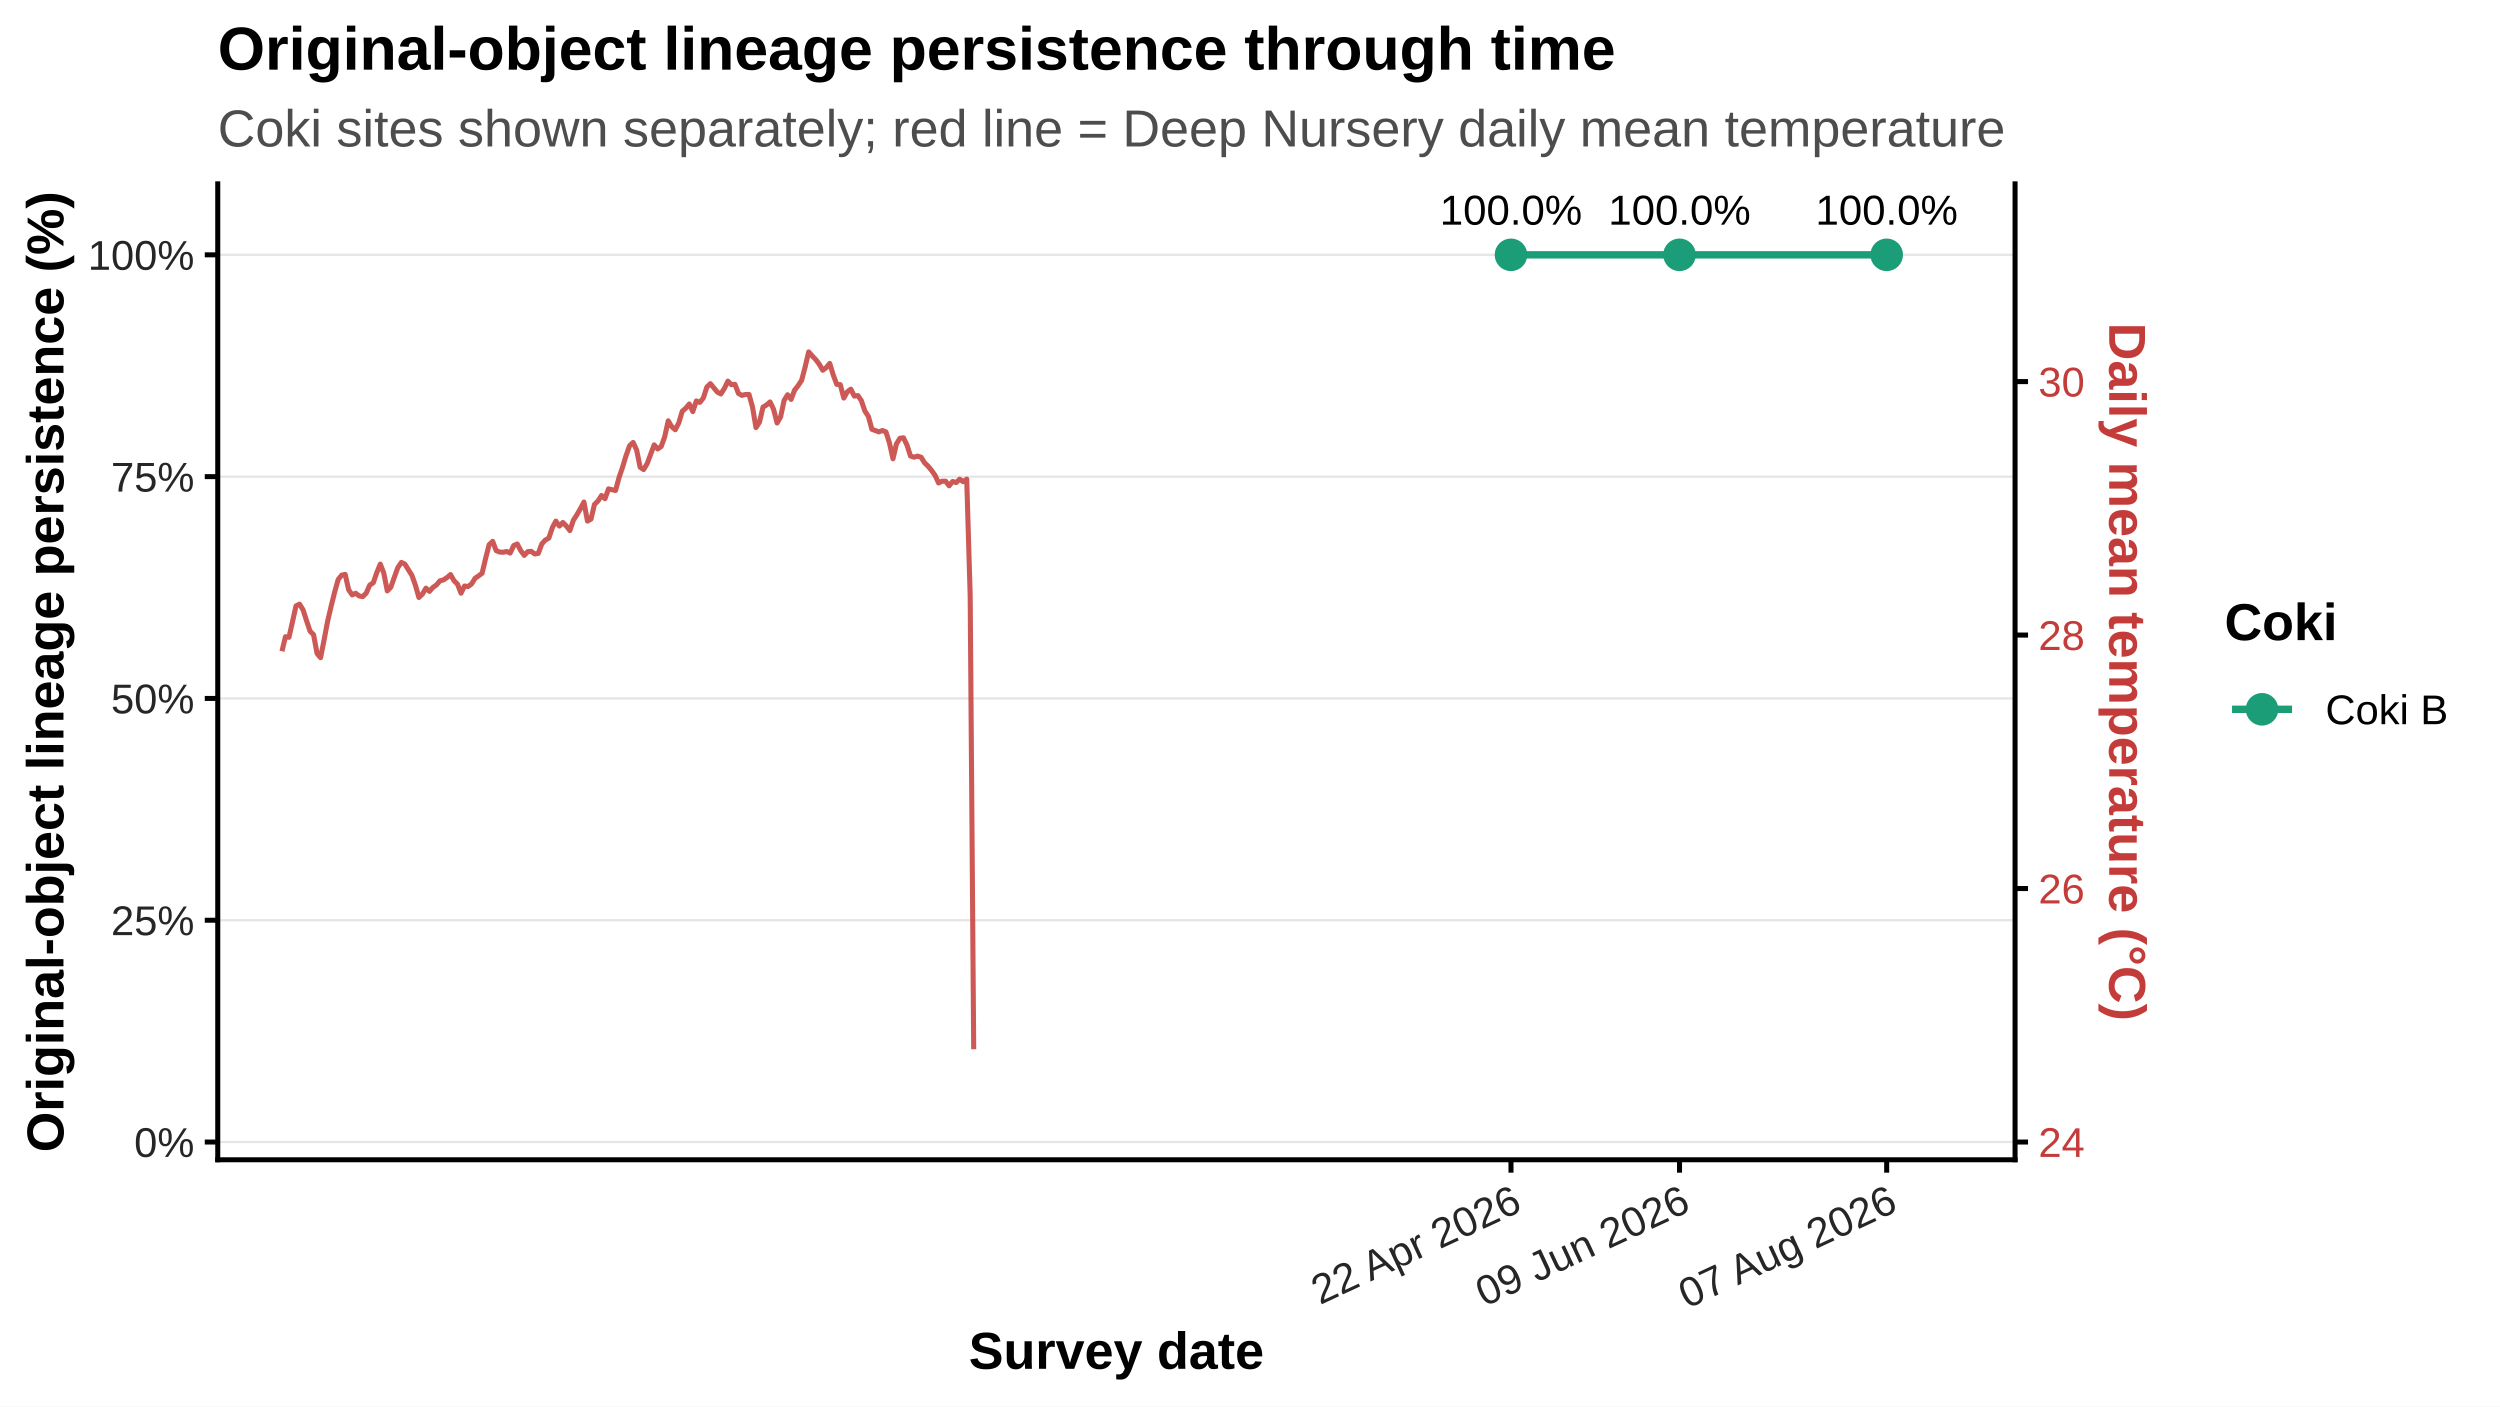
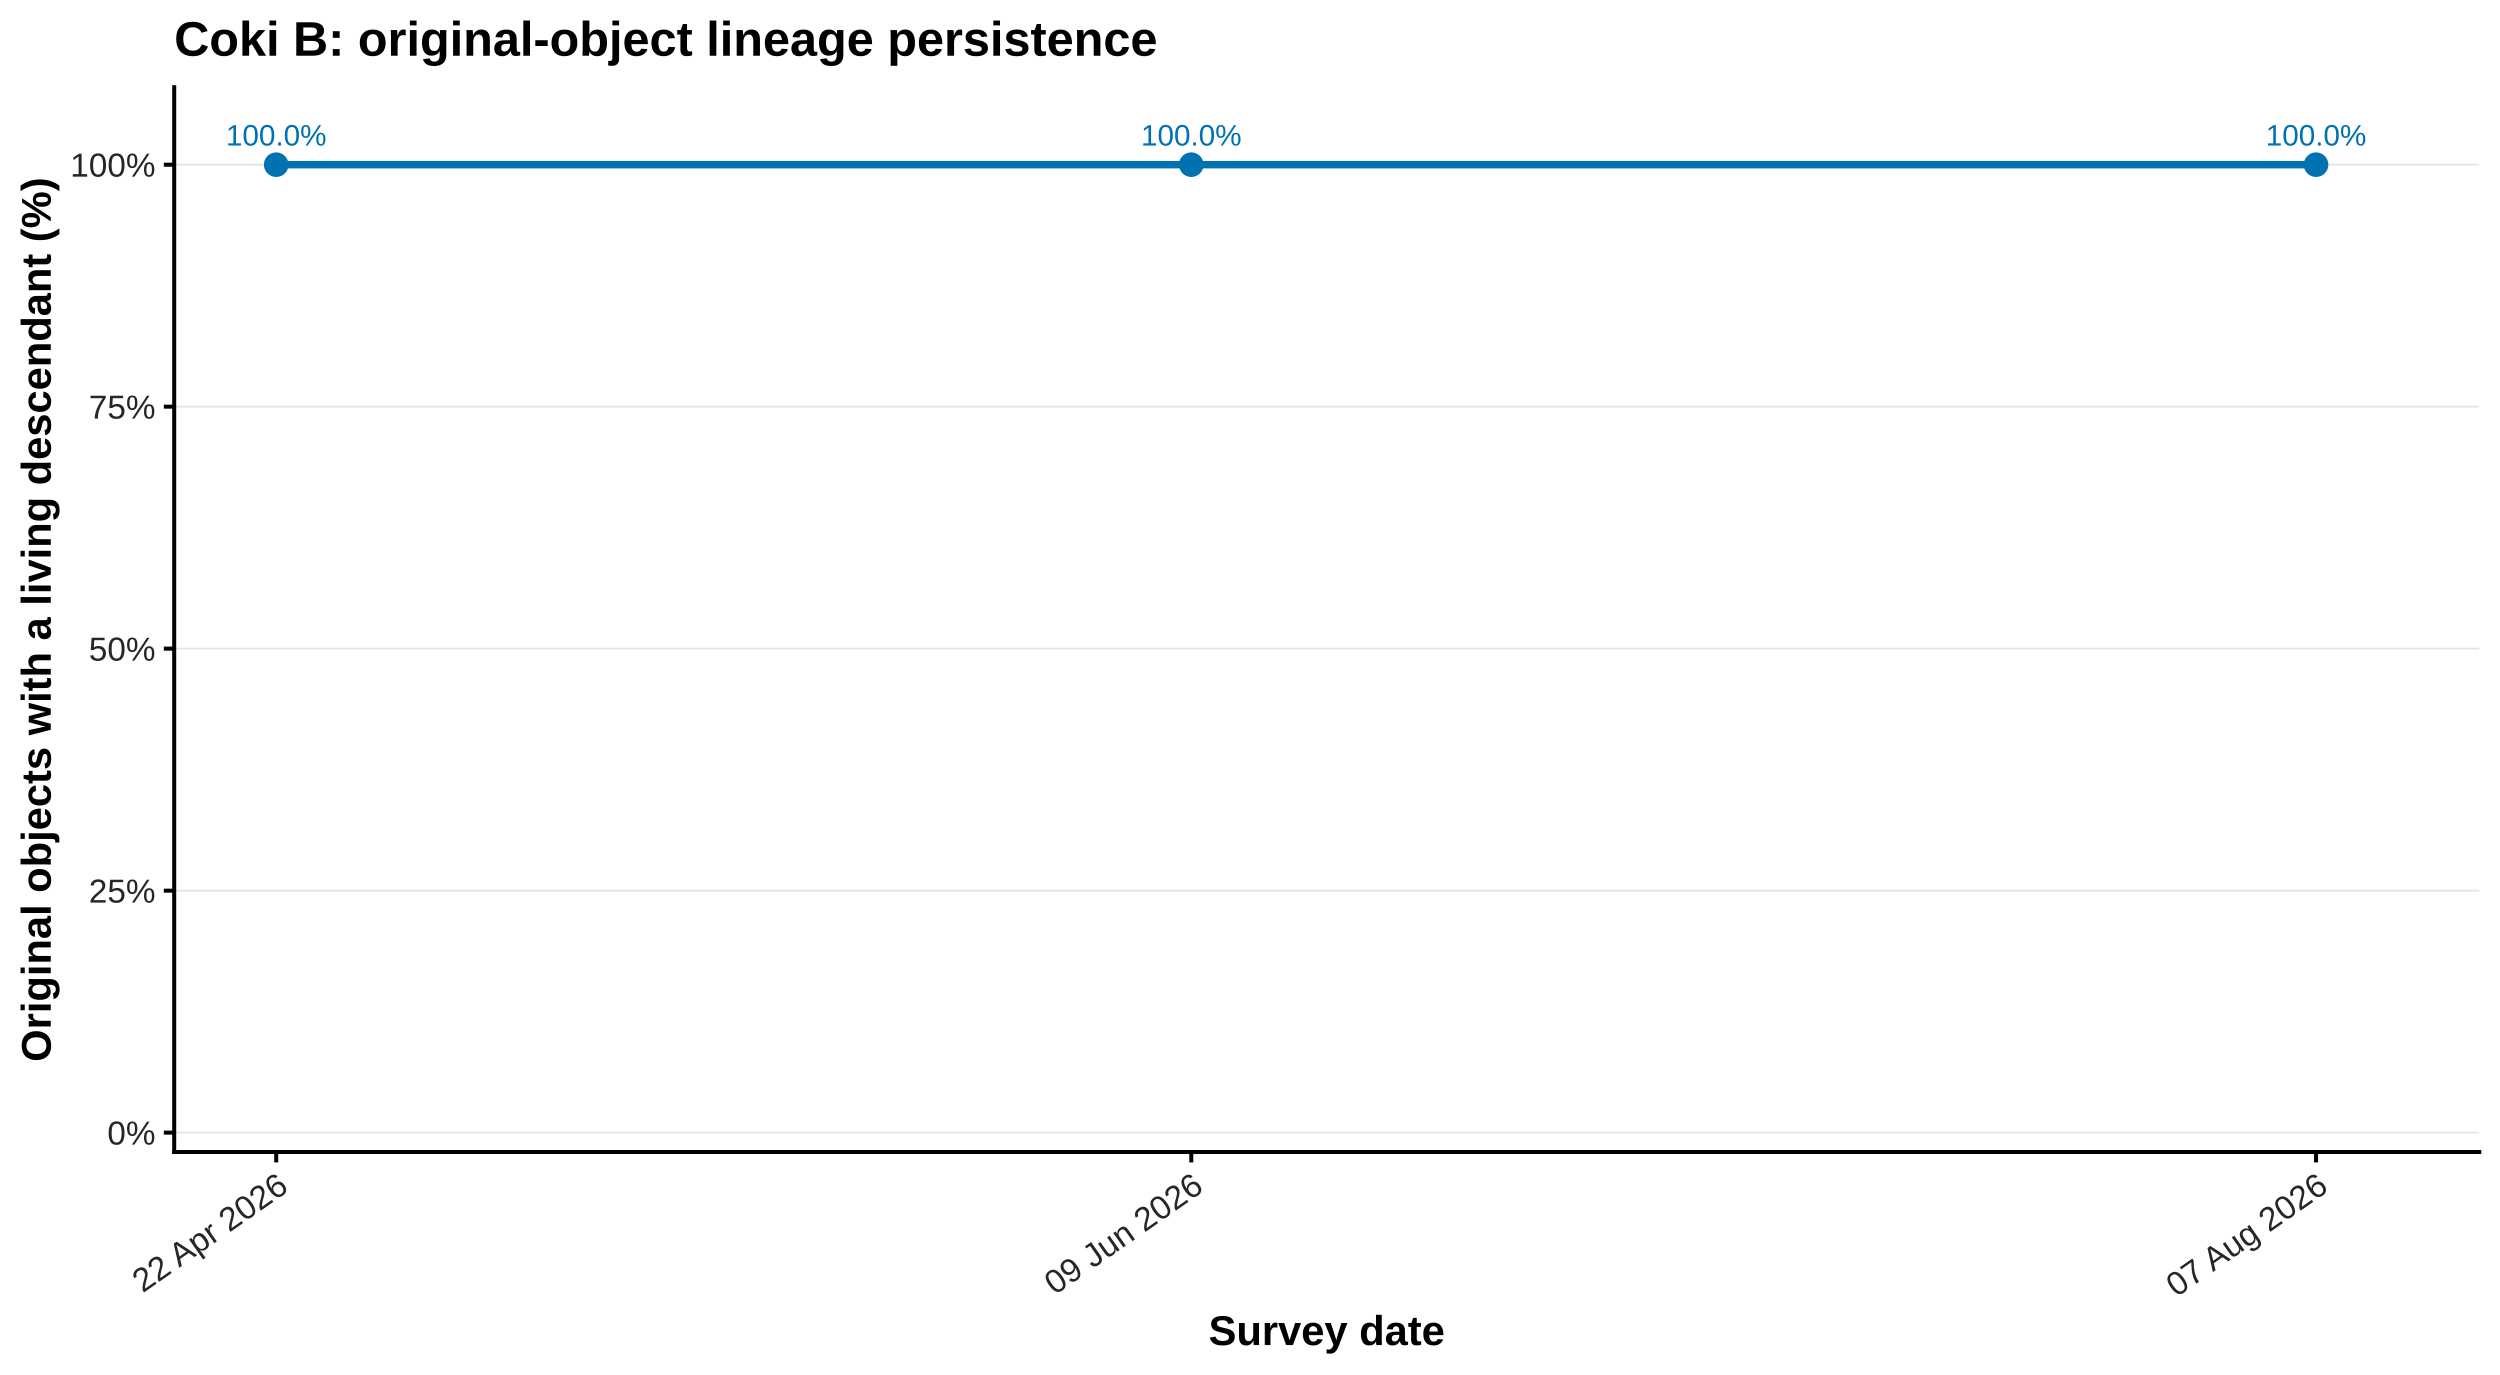
- <svg xmlns="http://www.w3.org/2000/svg" class="svglite" width="576.00pt" height="324.00pt" viewBox="0 0 576.00 324.00">
+ <svg xmlns="http://www.w3.org/2000/svg" class="svglite" width="720.00pt" height="396.00pt" viewBox="0 0 720.00 396.00">
  <defs>
    <style type="text/css">
    .svglite line, .svglite polyline, .svglite polygon, .svglite path, .svglite rect, .svglite circle {
      fill: none;
      stroke: #000000;
      stroke-linecap: round;
      stroke-linejoin: round;
      stroke-miterlimit: 10.00;
    }
    .svglite text {
      white-space: pre;
    }
  </style>
  </defs>
  <rect width="100%" height="100%" style="stroke: none; fill: #FFFFFF;" />
  <defs>
-     <clipPath id="cpMC4wMHw1NzYuMDB8MC4wMHwzMjQuMDA=">
-       <rect x="0.00" y="0.00" width="576.00" height="324.00" />
+     <clipPath id="cpMC4wMHw3MjAuMDB8MC4wMHwzOTYuMDA=">
+       <rect x="0.00" y="0.00" width="720.00" height="396.00" />
    </clipPath>
  </defs>
-   <g clip-path="url(#cpMC4wMHw1NzYuMDB8MC4wMHwzMjQuMDA=)">
-     <rect x="-0" y="0.00" width="576.00" height="324.00" style="stroke-width: 1.16; stroke: #FFFFFF; fill: #FFFFFF;" />
+   <g clip-path="url(#cpMC4wMHw3MjAuMDB8MC4wMHwzOTYuMDA=)">
+     <rect x="0.00" y="0.00" width="720.00" height="396.00" style="stroke-width: 1.16; stroke: #FFFFFF; fill: #FFFFFF;" />
  </g>
  <defs>
-     <clipPath id="cpNTAuMTd8NDY0LjI3fDQyLjM2fDI2Ny4yMQ==">
-       <rect x="50.17" y="42.36" width="414.10" height="224.84" />
+     <clipPath id="cpNTAuMTd8NzE0LjAyfDI1LjEyfDMzMS43OA==">
+       <rect x="50.17" y="25.12" width="663.85" height="306.65" />
    </clipPath>
  </defs>
-   <g clip-path="url(#cpNTAuMTd8NDY0LjI3fDQyLjM2fDI2Ny4yMQ==)">
-     <rect x="50.17" y="42.36" width="414.10" height="224.84" style="stroke-width: 1.16; stroke: none; fill: #FFFFFF;" />
-     <polyline points="50.17,263.12 464.27,263.12 " style="stroke-width: 0.53; stroke: #E5E5E5; stroke-linecap: butt;" />
-     <polyline points="50.17,212.02 464.27,212.02 " style="stroke-width: 0.53; stroke: #E5E5E5; stroke-linecap: butt;" />
-     <polyline points="50.17,160.92 464.27,160.92 " style="stroke-width: 0.53; stroke: #E5E5E5; stroke-linecap: butt;" />
-     <polyline points="50.17,109.82 464.27,109.82 " style="stroke-width: 0.53; stroke: #E5E5E5; stroke-linecap: butt;" />
-     <polyline points="50.17,58.71 464.27,58.71 " style="stroke-width: 0.53; stroke: #E5E5E5; stroke-linecap: butt;" />
-     <polyline points="64.96,150.05 65.77,146.70 66.58,146.83 67.39,143.25 68.20,139.60 69.01,139.20 69.82,140.50 70.63,143.02 71.44,145.43 72.24,146.21 73.05,150.57 73.86,151.53 74.67,147.44 75.48,143.15 76.29,139.69 77.10,136.44 77.91,133.53 78.72,132.52 79.53,132.34 80.33,135.89 81.14,137.06 81.95,136.68 82.76,137.32 83.57,137.46 84.38,136.65 85.19,134.80 86.00,134.27 86.81,131.93 87.62,129.97 88.42,132.02 89.23,136.14 90.04,135.31 90.85,133.01 91.66,130.77 92.47,129.58 93.28,129.96 94.09,131.27 94.90,132.54 95.71,134.83 96.52,137.66 97.32,136.88 98.13,135.51 98.94,136.25 99.75,135.34 100.56,134.76 101.37,133.81 102.18,133.61 102.99,133.07 103.80,132.38 104.61,133.80 105.41,134.59 106.22,136.67 107.03,135.02 107.84,135.14 108.65,134.54 109.46,133.23 110.27,132.68 111.08,132.06 111.89,128.63 112.70,125.49 113.51,124.73 114.31,126.85 115.12,127.19 115.93,127.24 116.74,127.06 117.55,127.42 118.36,125.69 119.17,125.33 119.98,126.86 120.79,127.96 121.60,127.09 122.40,127.03 123.21,127.64 124.02,127.50 124.83,125.32 125.64,124.43 126.45,123.98 127.26,121.57 128.07,120.06 128.88,121.20 129.69,120.38 130.50,121.22 131.30,122.24 132.11,119.84 132.92,118.60 133.73,117.19 134.54,115.67 135.35,120.06 136.16,119.60 136.97,116.21 137.78,115.42 138.59,114.16 139.39,114.90 140.20,112.64 141.01,112.83 141.82,113.01 142.63,110.01 143.44,107.64 144.25,104.96 145.06,102.69 145.87,101.94 146.68,103.67 147.48,107.64 148.29,108.19 149.10,106.82 149.91,104.67 150.72,102.50 151.53,103.44 152.34,102.87 153.15,100.62 153.96,96.96 154.77,98.31 155.58,99.01 156.38,97.45 157.19,94.75 158.00,94.05 158.81,93.08 159.62,94.83 160.43,92.38 161.24,92.71 162.05,91.70 162.86,89.17 163.67,88.39 164.47,89.36 165.28,90.34 166.09,90.77 166.90,89.48 167.71,87.81 168.52,88.63 169.33,88.55 170.14,90.64 170.95,91.10 171.76,90.88 172.57,90.88 173.37,93.74 174.18,98.52 174.99,97.25 175.80,93.79 176.61,93.31 177.42,92.61 178.23,94.30 179.04,97.46 179.85,96.05 180.66,92.25 181.46,90.95 182.27,92.02 183.08,89.87 183.89,88.85 184.70,87.61 185.51,84.52 186.32,81.08 187.13,82.01 187.94,82.84 188.75,83.90 189.56,85.30 190.36,84.71 191.17,83.73 191.98,86.40 192.79,88.55 193.60,88.62 194.41,91.71 195.22,90.27 196.03,89.67 196.84,91.26 197.65,91.14 198.45,92.29 199.26,94.69 200.07,95.93 200.88,98.90 201.69,99.21 202.50,99.50 203.31,99.19 204.12,99.51 204.93,102.07 205.74,105.70 206.54,102.28 207.35,100.98 208.16,100.87 208.97,102.54 209.78,105.07 210.59,105.34 211.40,105.09 212.21,105.34 213.02,106.63 213.83,107.41 214.64,108.39 215.44,109.52 216.25,111.28 217.06,110.86 217.87,110.87 218.68,111.93 219.49,110.93 220.30,111.18 221.11,110.40 221.92,110.99 222.73,110.39 223.53,137.26 224.34,241.75 " style="stroke-width: 1.17; stroke: #C43C39; stroke-opacity: 0.85; stroke-linecap: butt;" />
-     <polyline points="348.13,58.71 386.96,58.71 434.69,58.71 " style="stroke-width: 1.71; stroke: #1B9E77; stroke-linecap: butt;" />
-     <circle cx="348.13" cy="58.71" r="3.37" style="stroke-width: 0.77; stroke: #1B9E77; fill: #1B9E77;" />
-     <circle cx="386.96" cy="58.71" r="3.37" style="stroke-width: 0.77; stroke: #1B9E77; fill: #1B9E77;" />
-     <circle cx="434.69" cy="58.71" r="3.37" style="stroke-width: 0.77; stroke: #1B9E77; fill: #1B9E77;" />
-     <text x="348.13" y="51.77" text-anchor="middle" style="font-size: 9.67px; font-family: &quot;Arial&quot;;" textLength="32.80px" lengthAdjust="spacingAndGlyphs">100.0%</text>
-     <text x="386.96" y="51.77" text-anchor="middle" style="font-size: 9.67px; font-family: &quot;Arial&quot;;" textLength="32.80px" lengthAdjust="spacingAndGlyphs">100.0%</text>
-     <text x="434.69" y="51.77" text-anchor="middle" style="font-size: 9.67px; font-family: &quot;Arial&quot;;" textLength="32.80px" lengthAdjust="spacingAndGlyphs">100.0%</text>
+   <g clip-path="url(#cpNTAuMTd8NzE0LjAyfDI1LjEyfDMzMS43OA==)">
+     <rect x="50.17" y="25.12" width="663.85" height="306.65" style="stroke-width: 1.16; stroke: none; fill: #FFFFFF;" />
+     <polyline points="50.17,326.20 714.02,326.20 " style="stroke-width: 0.53; stroke: #E5E5E5; stroke-linecap: butt;" />
+     <polyline points="50.17,256.51 714.02,256.51 " style="stroke-width: 0.53; stroke: #E5E5E5; stroke-linecap: butt;" />
+     <polyline points="50.17,186.81 714.02,186.81 " style="stroke-width: 0.53; stroke: #E5E5E5; stroke-linecap: butt;" />
+     <polyline points="50.17,117.12 714.02,117.12 " style="stroke-width: 0.53; stroke: #E5E5E5; stroke-linecap: butt;" />
+     <polyline points="50.17,47.43 714.02,47.43 " style="stroke-width: 0.53; stroke: #E5E5E5; stroke-linecap: butt;" />
+     <polyline points="79.55,47.43 343.09,47.43 667.02,47.43 " style="stroke-width: 2.13; stroke: #0072B2; stroke-linecap: butt;" />
+     <circle cx="79.55" cy="47.43" r="3.16" style="stroke-width: 0.77; stroke: #0072B2; fill: #0072B2;" />
+     <circle cx="343.09" cy="47.43" r="3.16" style="stroke-width: 0.77; stroke: #0072B2; fill: #0072B2;" />
+     <circle cx="667.02" cy="47.43" r="3.16" style="stroke-width: 0.77; stroke: #0072B2; fill: #0072B2;" />
+     <text x="79.55" y="41.92" text-anchor="middle" style="font-size: 8.54px;fill: #0072B2; font-family: &quot;Arial&quot;;" textLength="28.94px" lengthAdjust="spacingAndGlyphs">100.0%</text>
+     <text x="343.09" y="41.92" text-anchor="middle" style="font-size: 8.54px;fill: #0072B2; font-family: &quot;Arial&quot;;" textLength="28.94px" lengthAdjust="spacingAndGlyphs">100.0%</text>
+     <text x="667.02" y="41.92" text-anchor="middle" style="font-size: 8.54px;fill: #0072B2; font-family: &quot;Arial&quot;;" textLength="28.94px" lengthAdjust="spacingAndGlyphs">100.0%</text>
  </g>
-   <g clip-path="url(#cpMC4wMHw1NzYuMDB8MC4wMHwzMjQuMDA=)">
-     <polyline points="50.17,267.21 50.17,42.36 " style="stroke-width: 1.16; stroke-linecap: square;" />
-     <text x="44.79" y="266.56" text-anchor="end" style="font-size: 9.60px;fill: #262626; font-family: &quot;Arial&quot;;" textLength="13.87px" lengthAdjust="spacingAndGlyphs">0%</text>
-     <text x="44.79" y="215.46" text-anchor="end" style="font-size: 9.60px;fill: #262626; font-family: &quot;Arial&quot;;" textLength="19.20px" lengthAdjust="spacingAndGlyphs">25%</text>
-     <text x="44.79" y="164.36" text-anchor="end" style="font-size: 9.60px;fill: #262626; font-family: &quot;Arial&quot;;" textLength="19.20px" lengthAdjust="spacingAndGlyphs">50%</text>
-     <text x="44.79" y="113.26" text-anchor="end" style="font-size: 9.60px;fill: #262626; font-family: &quot;Arial&quot;;" textLength="19.20px" lengthAdjust="spacingAndGlyphs">75%</text>
-     <text x="44.79" y="62.16" text-anchor="end" style="font-size: 9.60px;fill: #262626; font-family: &quot;Arial&quot;;" textLength="24.54px" lengthAdjust="spacingAndGlyphs">100%</text>
-     <polyline points="47.18,263.12 50.17,263.12 " style="stroke-width: 1.16; stroke-linecap: butt;" />
-     <polyline points="47.18,212.02 50.17,212.02 " style="stroke-width: 1.16; stroke-linecap: butt;" />
-     <polyline points="47.18,160.92 50.17,160.92 " style="stroke-width: 1.16; stroke-linecap: butt;" />
-     <polyline points="47.18,109.82 50.17,109.82 " style="stroke-width: 1.16; stroke-linecap: butt;" />
-     <polyline points="47.18,58.71 50.17,58.71 " style="stroke-width: 1.16; stroke-linecap: butt;" />
-     <polyline points="464.27,267.21 464.27,42.36 " style="stroke-width: 1.16; stroke-linecap: square;" />
-     <polyline points="467.26,263.12 464.27,263.12 " style="stroke-width: 1.16; stroke-linecap: butt;" />
-     <polyline points="467.26,204.72 464.27,204.72 " style="stroke-width: 1.16; stroke-linecap: butt;" />
-     <polyline points="467.26,146.32 464.27,146.32 " style="stroke-width: 1.16; stroke-linecap: butt;" />
-     <polyline points="467.26,87.92 464.27,87.92 " style="stroke-width: 1.16; stroke-linecap: butt;" />
-     <text x="469.65" y="266.56" style="font-size: 9.60px;fill: #C43C39; font-family: &quot;Arial&quot;;" textLength="10.67px" lengthAdjust="spacingAndGlyphs">24</text>
-     <text x="469.65" y="208.16" style="font-size: 9.60px;fill: #C43C39; font-family: &quot;Arial&quot;;" textLength="10.67px" lengthAdjust="spacingAndGlyphs">26</text>
-     <text x="469.65" y="149.76" style="font-size: 9.60px;fill: #C43C39; font-family: &quot;Arial&quot;;" textLength="10.67px" lengthAdjust="spacingAndGlyphs">28</text>
-     <text x="469.65" y="91.36" style="font-size: 9.60px;fill: #C43C39; font-family: &quot;Arial&quot;;" textLength="10.67px" lengthAdjust="spacingAndGlyphs">30</text>
-     <polyline points="50.17,267.21 464.27,267.21 " style="stroke-width: 1.16; stroke-linecap: square;" />
-     <polyline points="348.13,270.19 348.13,267.21 " style="stroke-width: 1.16; stroke-linecap: butt;" />
-     <polyline points="386.96,270.19 386.96,267.21 " style="stroke-width: 1.16; stroke-linecap: butt;" />
-     <polyline points="434.69,270.19 434.69,267.21 " style="stroke-width: 1.16; stroke-linecap: butt;" />
-     <text transform="translate(351.04,278.82) rotate(-25)" text-anchor="end" style="font-size: 9.60px;fill: #262626; font-family: &quot;Arial&quot;;" textLength="52.27px" lengthAdjust="spacingAndGlyphs">22 Apr 2026</text>
-     <text transform="translate(389.87,278.82) rotate(-25)" text-anchor="end" style="font-size: 9.60px;fill: #262626; font-family: &quot;Arial&quot;;" textLength="52.80px" lengthAdjust="spacingAndGlyphs">09 Jun 2026</text>
-     <text transform="translate(437.60,278.82) rotate(-25)" text-anchor="end" style="font-size: 9.60px;fill: #262626; font-family: &quot;Arial&quot;;" textLength="54.41px" lengthAdjust="spacingAndGlyphs">07 Aug 2026</text>
-     <text x="257.22" y="315.37" text-anchor="middle" style="font-size: 12.00px; font-weight: bold; font-family: &quot;Arial&quot;;" textLength="68.04px" lengthAdjust="spacingAndGlyphs">Survey date</text>
-     <text transform="translate(14.62,154.78) rotate(-90)" text-anchor="middle" style="font-size: 12.00px; font-weight: bold; font-family: &quot;Arial&quot;;" textLength="221.40px" lengthAdjust="spacingAndGlyphs">Original-object lineage persistence (%)</text>
-     <text transform="translate(485.96,154.78) rotate(90)" text-anchor="middle" style="font-size: 12.00px; font-weight: bold;fill: #C43C39; font-family: &quot;Arial&quot;;" textLength="160.86px" lengthAdjust="spacingAndGlyphs">Daily mean temperature (°C)</text>
-     <rect x="506.56" y="131.53" width="63.47" height="46.50" style="stroke-width: 1.16; stroke: none; fill: #FFFFFF;" />
-     <text x="512.53" y="147.48" style="font-size: 12.00px; font-weight: bold; font-family: &quot;Arial&quot;;" textLength="26.01px" lengthAdjust="spacingAndGlyphs">Coki</text>
-     <rect x="512.53" y="154.78" width="17.28" height="17.28" style="stroke-width: 1.16; stroke: none; fill: #FFFFFF;" />
-     <line x1="514.26" y1="163.42" x2="528.09" y2="163.42" style="stroke-width: 1.71; stroke: #1B9E77; stroke-linecap: butt;" />
-     <circle cx="521.17" cy="163.42" r="3.37" style="stroke-width: 0.77; stroke: #1B9E77; fill: #1B9E77;" />
-     <text x="535.79" y="166.86" style="font-size: 9.60px; font-family: &quot;Arial&quot;;" textLength="28.25px" lengthAdjust="spacingAndGlyphs">Coki B</text>
-     <text x="50.17" y="33.74" style="font-size: 12.00px;fill: #4D4D4D; font-family: &quot;Arial&quot;;" textLength="411.84px" lengthAdjust="spacingAndGlyphs">Coki sites shown separately; red line = Deep Nursery daily mean temperature</text>
-     <text x="50.17" y="16.05" style="font-size: 14.00px; font-weight: bold; font-family: &quot;Arial&quot;;" textLength="321.92px" lengthAdjust="spacingAndGlyphs">Original-object lineage persistence through time</text>
+   <g clip-path="url(#cpMC4wMHw3MjAuMDB8MC4wMHwzOTYuMDA=)">
+     <polyline points="50.17,331.78 50.17,25.12 " style="stroke-width: 1.16; stroke-linecap: square;" />
+     <text x="44.79" y="329.64" text-anchor="end" style="font-size: 9.60px;fill: #262626; font-family: &quot;Arial&quot;;" textLength="13.87px" lengthAdjust="spacingAndGlyphs">0%</text>
+     <text x="44.79" y="259.95" text-anchor="end" style="font-size: 9.60px;fill: #262626; font-family: &quot;Arial&quot;;" textLength="19.20px" lengthAdjust="spacingAndGlyphs">25%</text>
+     <text x="44.79" y="190.26" text-anchor="end" style="font-size: 9.60px;fill: #262626; font-family: &quot;Arial&quot;;" textLength="19.20px" lengthAdjust="spacingAndGlyphs">50%</text>
+     <text x="44.79" y="120.56" text-anchor="end" style="font-size: 9.60px;fill: #262626; font-family: &quot;Arial&quot;;" textLength="19.20px" lengthAdjust="spacingAndGlyphs">75%</text>
+     <text x="44.79" y="50.87" text-anchor="end" style="font-size: 9.60px;fill: #262626; font-family: &quot;Arial&quot;;" textLength="24.54px" lengthAdjust="spacingAndGlyphs">100%</text>
+     <polyline points="47.18,326.20 50.17,326.20 " style="stroke-width: 1.16; stroke-linecap: butt;" />
+     <polyline points="47.18,256.51 50.17,256.51 " style="stroke-width: 1.16; stroke-linecap: butt;" />
+     <polyline points="47.18,186.81 50.17,186.81 " style="stroke-width: 1.16; stroke-linecap: butt;" />
+     <polyline points="47.18,117.12 50.17,117.12 " style="stroke-width: 1.16; stroke-linecap: butt;" />
+     <polyline points="47.18,47.43 50.17,47.43 " style="stroke-width: 1.16; stroke-linecap: butt;" />
+     <polyline points="50.17,331.78 714.02,331.78 " style="stroke-width: 1.16; stroke-linecap: square;" />
+     <polyline points="79.55,334.77 79.55,331.78 " style="stroke-width: 1.16; stroke-linecap: butt;" />
+     <polyline points="343.09,334.77 343.09,331.78 " style="stroke-width: 1.16; stroke-linecap: butt;" />
+     <polyline points="667.02,334.77 667.02,331.78 " style="stroke-width: 1.16; stroke-linecap: butt;" />
+     <text transform="translate(83.50,342.80) rotate(-35)" text-anchor="end" style="font-size: 9.60px;fill: #262626; font-family: &quot;Arial&quot;;" textLength="52.27px" lengthAdjust="spacingAndGlyphs">22 Apr 2026</text>
+     <text transform="translate(347.04,342.80) rotate(-35)" text-anchor="end" style="font-size: 9.60px;fill: #262626; font-family: &quot;Arial&quot;;" textLength="52.80px" lengthAdjust="spacingAndGlyphs">09 Jun 2026</text>
+     <text transform="translate(670.97,342.80) rotate(-35)" text-anchor="end" style="font-size: 9.60px;fill: #262626; font-family: &quot;Arial&quot;;" textLength="54.41px" lengthAdjust="spacingAndGlyphs">07 Aug 2026</text>
+     <text x="382.10" y="387.37" text-anchor="middle" style="font-size: 12.00px; font-weight: bold; font-family: &quot;Arial&quot;;" textLength="68.04px" lengthAdjust="spacingAndGlyphs">Survey date</text>
+     <text transform="translate(14.62,178.45) rotate(-90)" text-anchor="middle" style="font-size: 12.00px; font-weight: bold; font-family: &quot;Arial&quot;;" textLength="254.71px" lengthAdjust="spacingAndGlyphs">Original objects with a living descendant (%)</text>
+     <text x="50.17" y="16.05" style="font-size: 14.00px; font-weight: bold; font-family: &quot;Arial&quot;;" textLength="283.05px" lengthAdjust="spacingAndGlyphs">Coki B: original-object lineage persistence</text>
  </g>
</svg>
